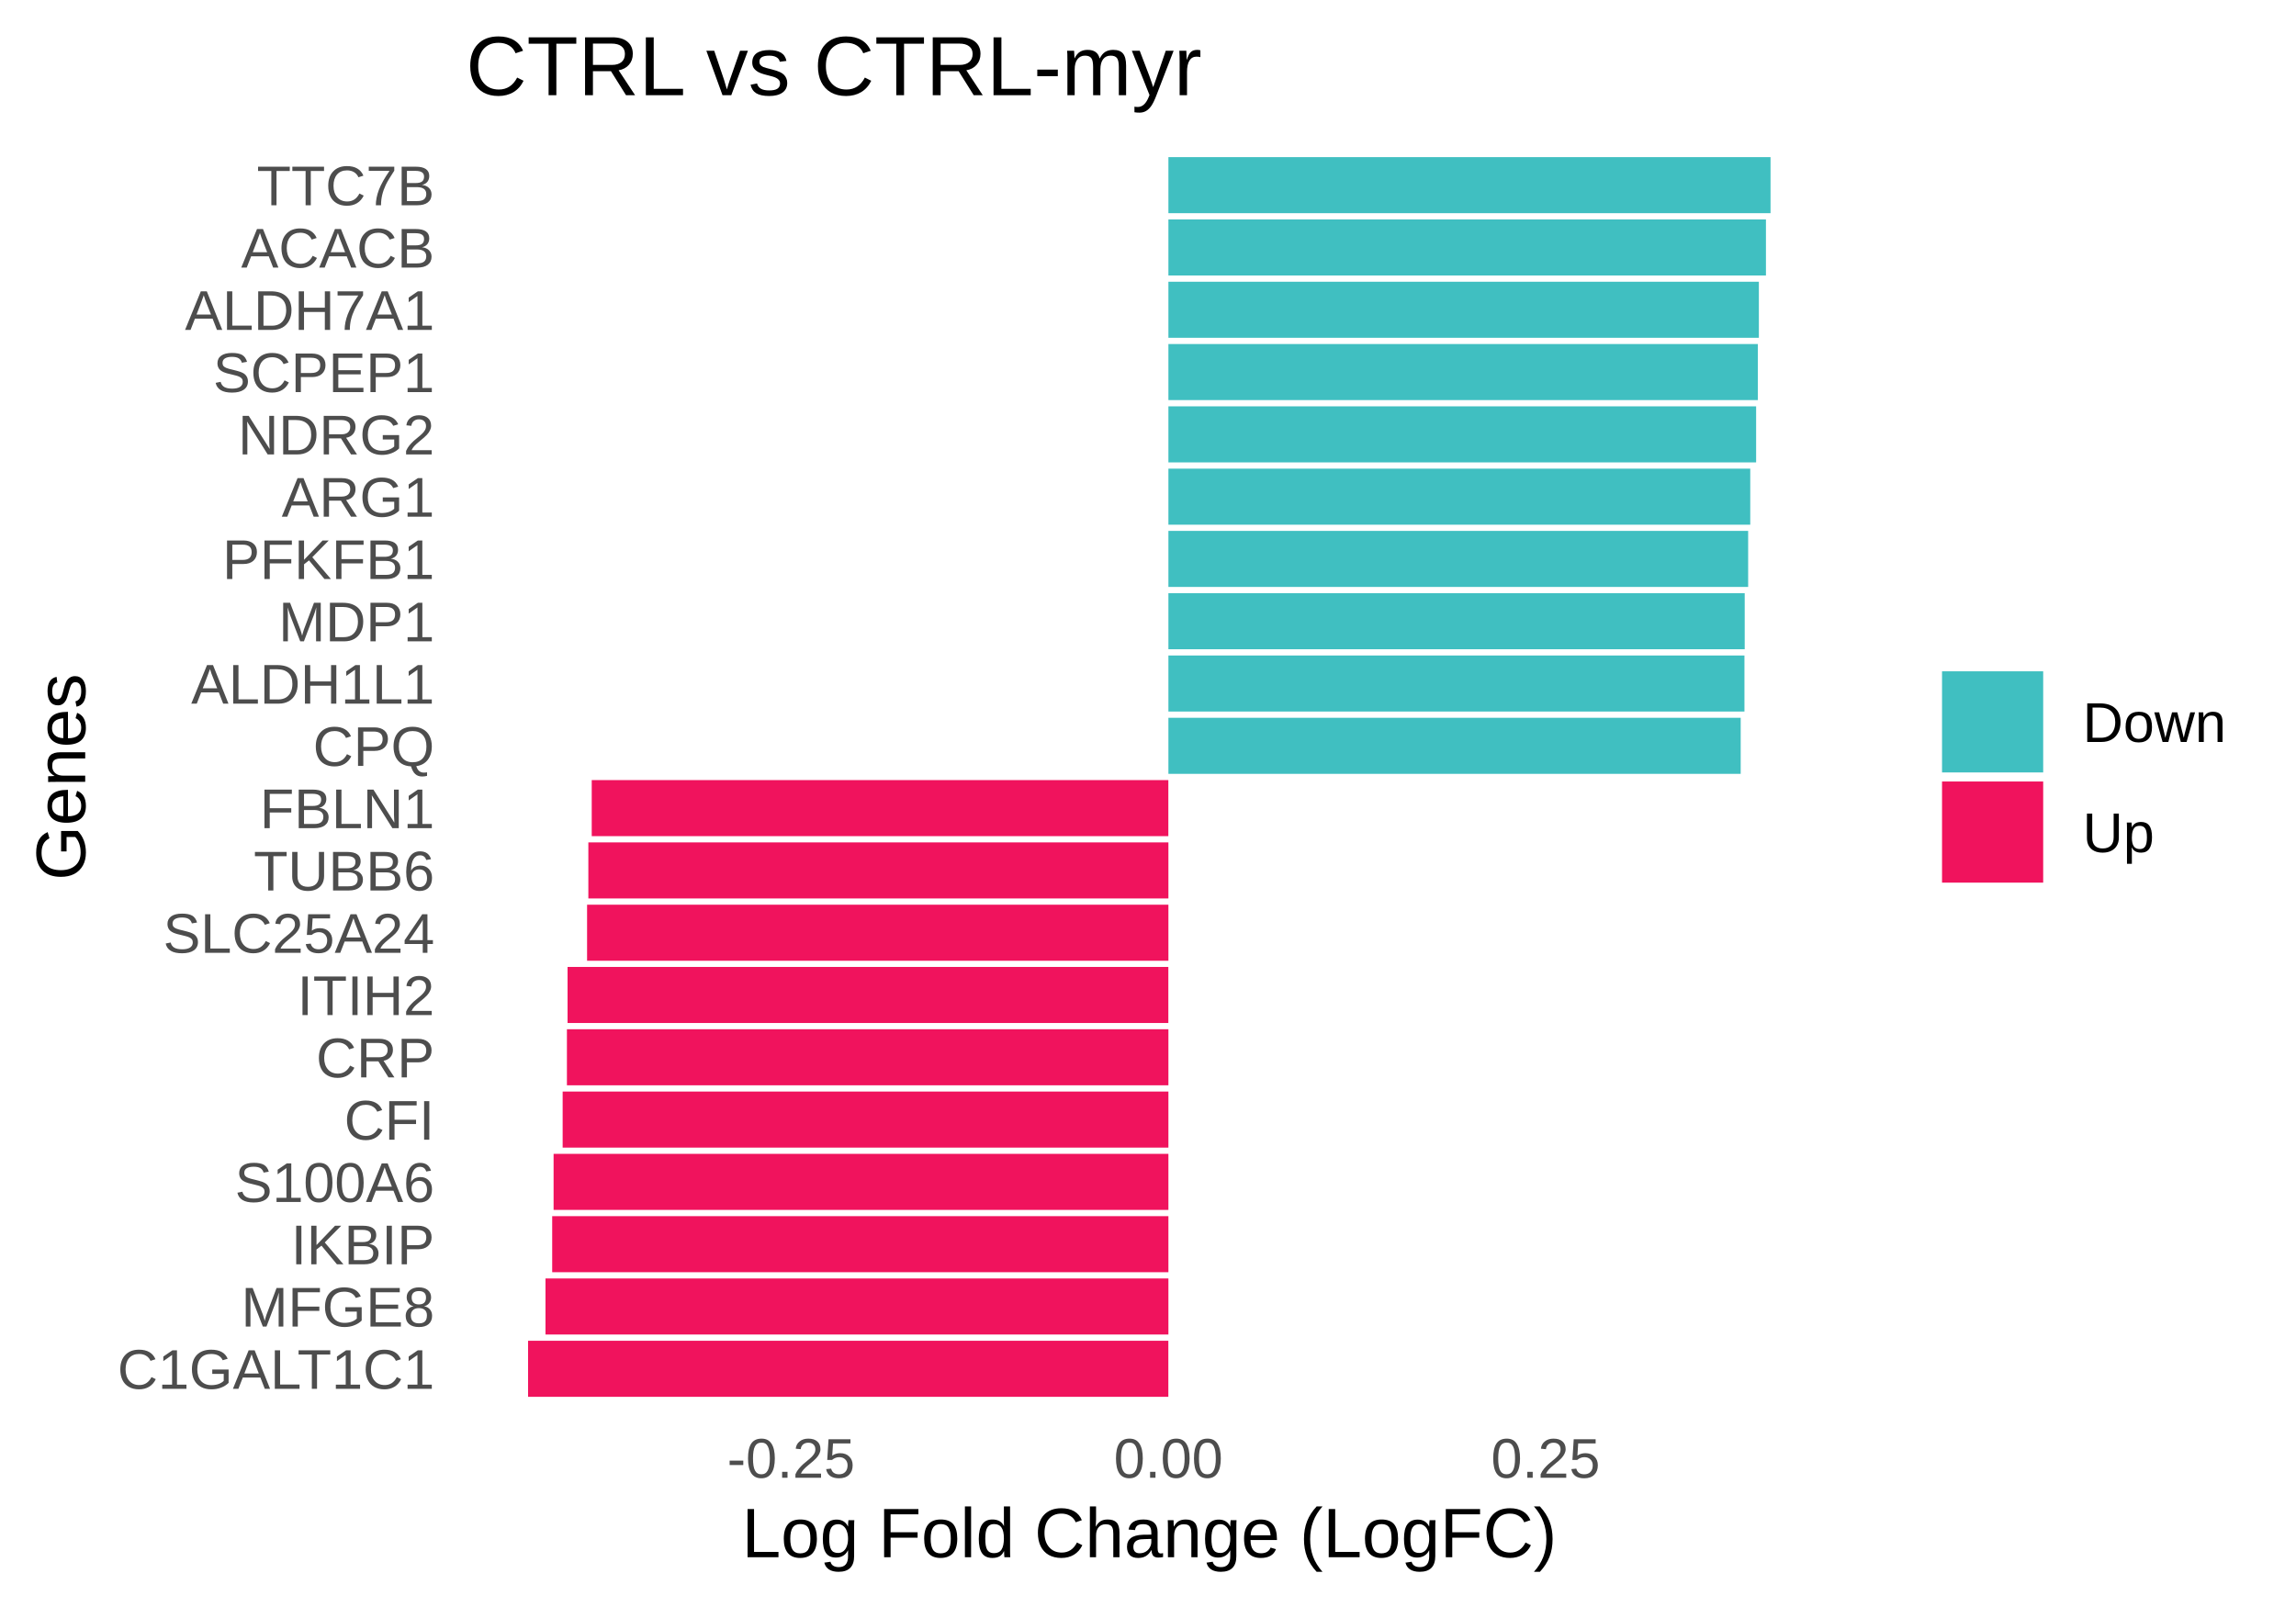
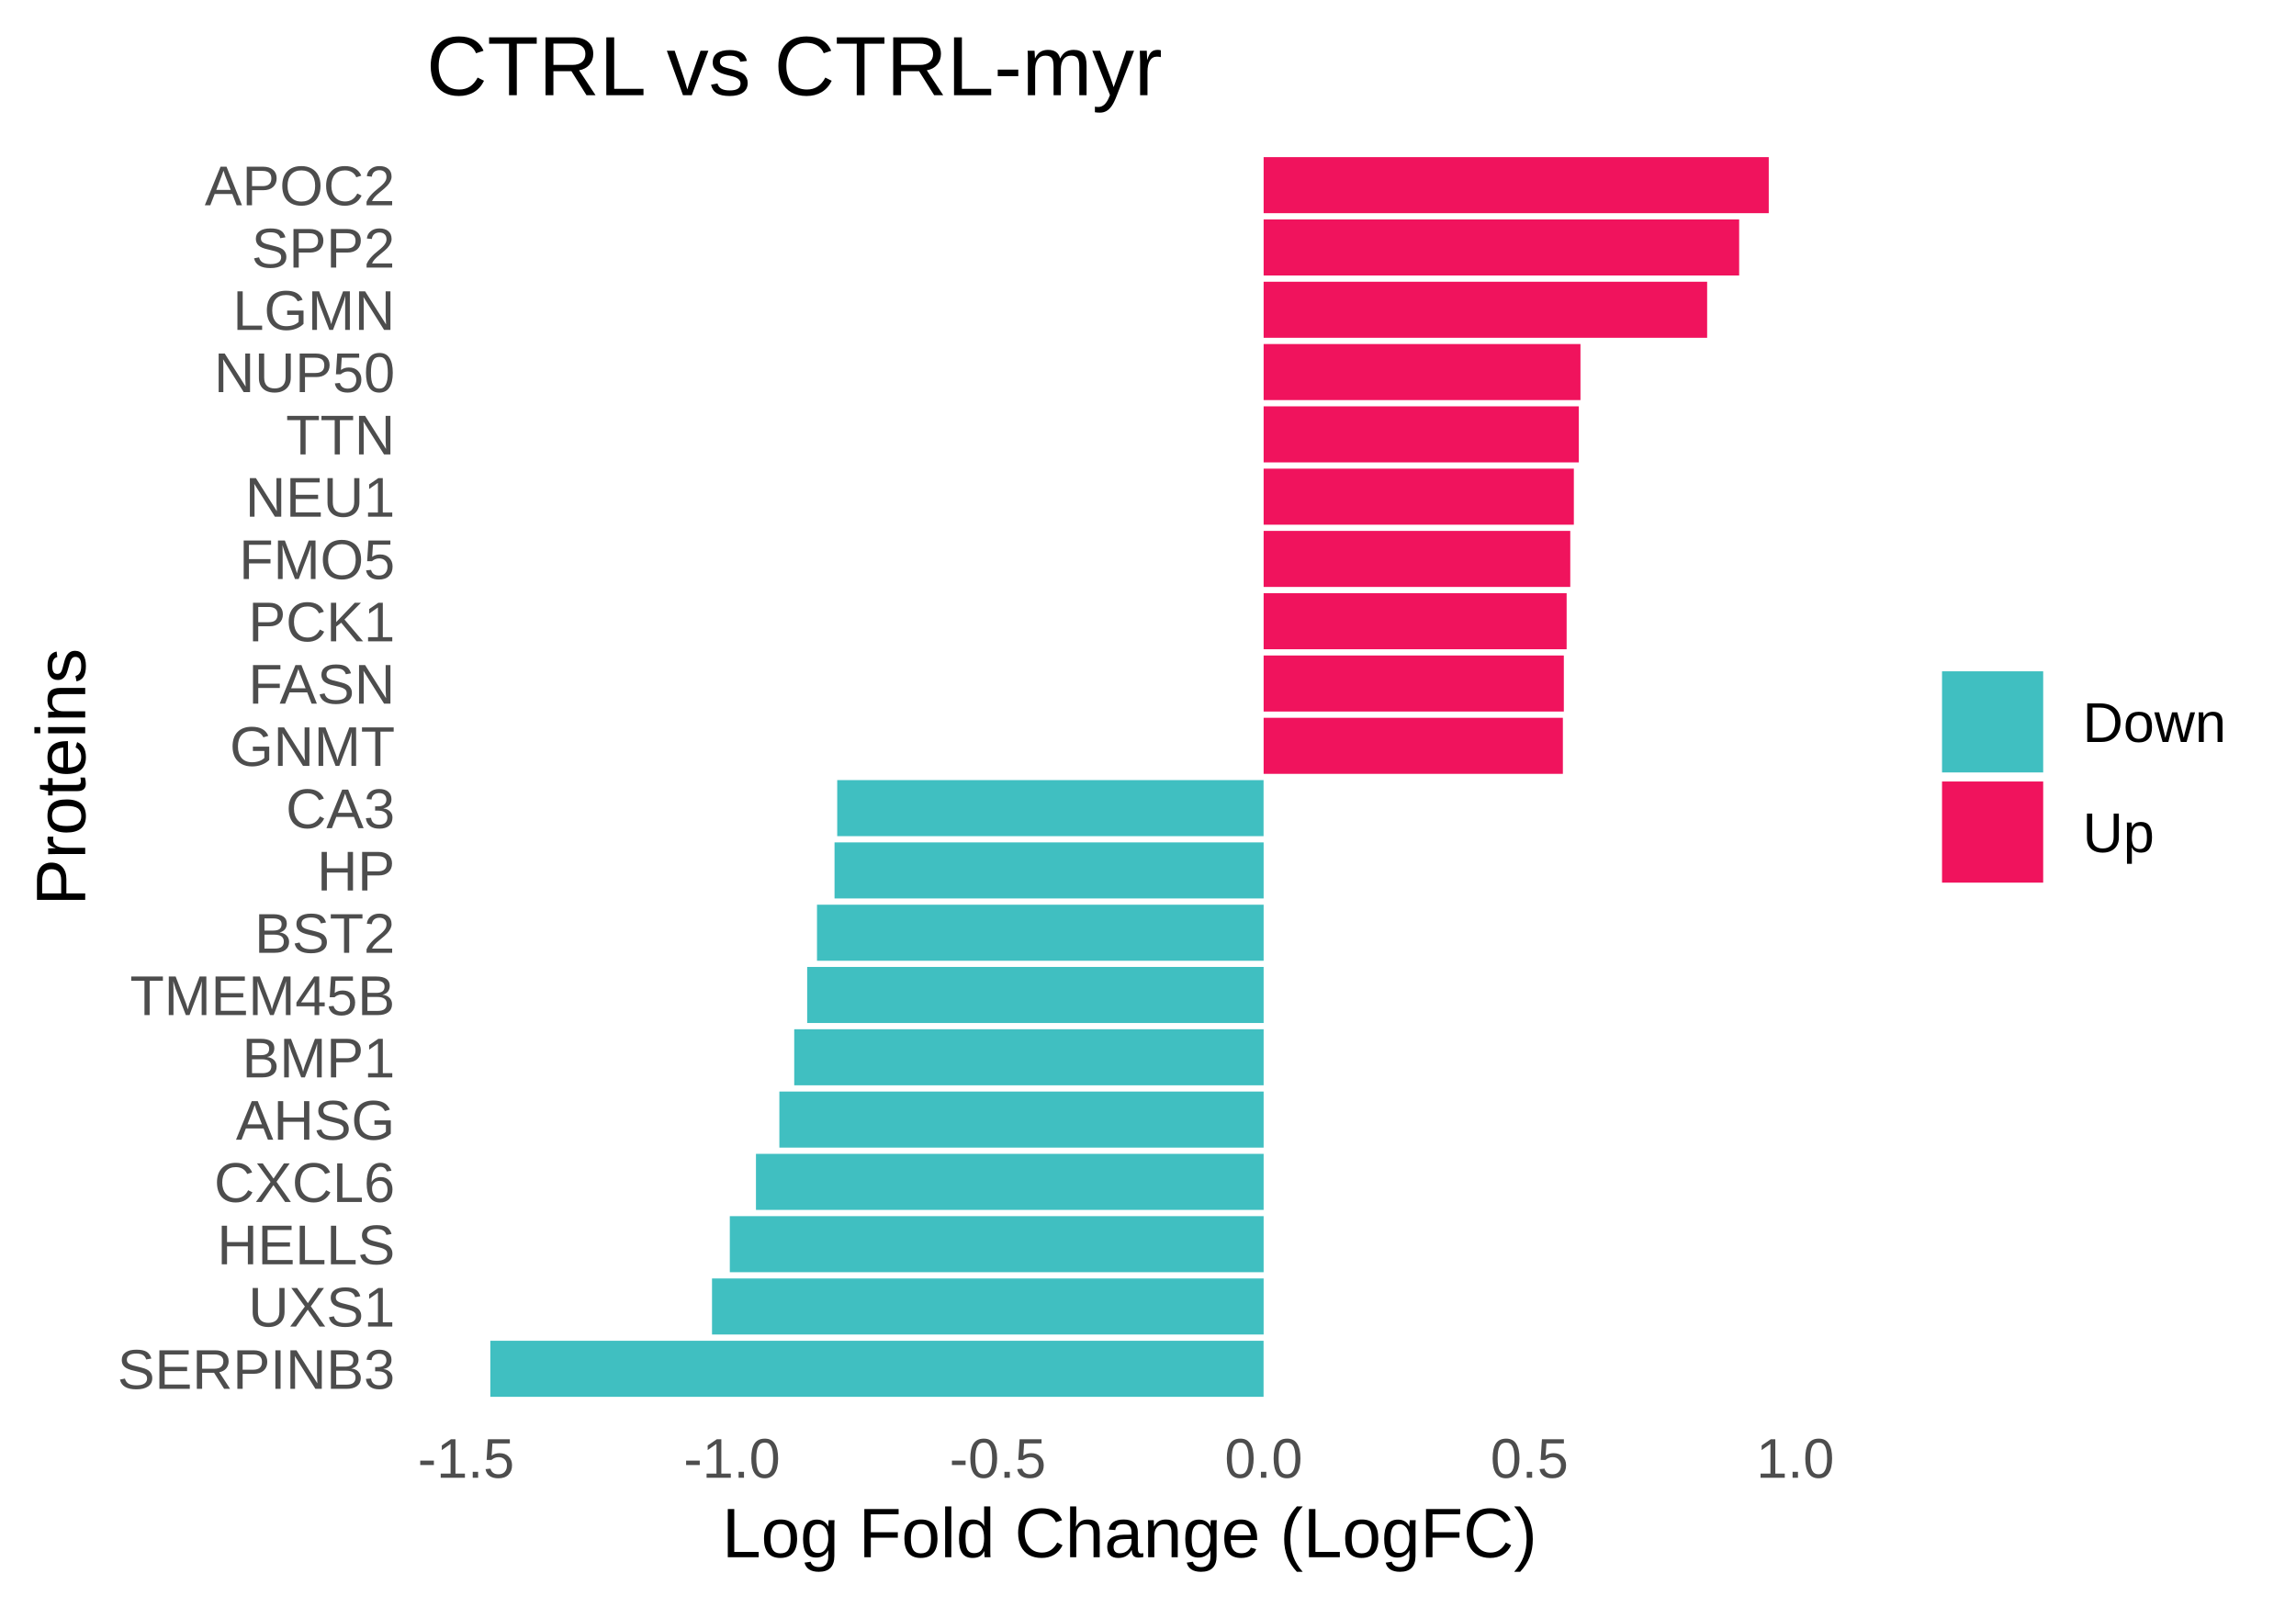
<svg xmlns="http://www.w3.org/2000/svg" class="svglite" width="360.00pt" height="252.00pt" viewBox="0 0 360.00 252.00">
  <defs>
    <style type="text/css">
    .svglite line, .svglite polyline, .svglite polygon, .svglite path, .svglite rect, .svglite circle {
      fill: none;
      stroke: #000000;
      stroke-linecap: round;
      stroke-linejoin: round;
      stroke-miterlimit: 10.00;
    }
    .svglite text {
      white-space: pre;
    }
  </style>
  </defs>
  <rect width="100%" height="100%" style="stroke: none; fill: none;" />
  <defs>
    <clipPath id="cpMC4wMHwzNjAuMDB8MC4wMHwyNTIuMDA=">
      <rect x="0.00" y="0.00" width="360.00" height="252.00" />
    </clipPath>
  </defs>
  <g clip-path="url(#cpMC4wMHwzNjAuMDB8MC4wMHwyNTIuMDA=)">
</g>
  <defs>
-     <clipPath id="cpNzMuMDZ8Mjg3LjM1fDIzLjE4fDIyMC41MA==">
-       <rect x="73.06" y="23.18" width="214.29" height="197.33" />
+     <clipPath id="cpNjYuODZ8Mjg3LjM1fDIzLjE4fDIyMC41MA==">
+       <rect x="66.86" y="23.18" width="220.49" height="197.33" />
    </clipPath>
  </defs>
-   <g clip-path="url(#cpNzMuMDZ8Mjg3LjM1fDIzLjE4fDIyMC41MA==)">
-     <rect x="92.78" y="122.33" width="90.41" height="8.79" style="stroke-width: 1.07; stroke: none; stroke-linecap: butt; stroke-linejoin: miter; fill: #F0135D;" />
-     <rect x="92.25" y="132.10" width="90.95" height="8.79" style="stroke-width: 1.07; stroke: none; stroke-linecap: butt; stroke-linejoin: miter; fill: #F0135D;" />
-     <rect x="92.05" y="141.87" width="91.15" height="8.79" style="stroke-width: 1.07; stroke: none; stroke-linecap: butt; stroke-linejoin: miter; fill: #F0135D;" />
-     <rect x="88.99" y="151.63" width="94.20" height="8.79" style="stroke-width: 1.07; stroke: none; stroke-linecap: butt; stroke-linejoin: miter; fill: #F0135D;" />
-     <rect x="88.89" y="161.40" width="94.31" height="8.79" style="stroke-width: 1.07; stroke: none; stroke-linecap: butt; stroke-linejoin: miter; fill: #F0135D;" />
-     <rect x="88.22" y="171.17" width="94.98" height="8.79" style="stroke-width: 1.07; stroke: none; stroke-linecap: butt; stroke-linejoin: miter; fill: #F0135D;" />
-     <rect x="86.80" y="180.94" width="96.40" height="8.79" style="stroke-width: 1.07; stroke: none; stroke-linecap: butt; stroke-linejoin: miter; fill: #F0135D;" />
-     <rect x="86.58" y="190.71" width="96.62" height="8.79" style="stroke-width: 1.07; stroke: none; stroke-linecap: butt; stroke-linejoin: miter; fill: #F0135D;" />
-     <rect x="85.53" y="200.48" width="97.67" height="8.79" style="stroke-width: 1.07; stroke: none; stroke-linecap: butt; stroke-linejoin: miter; fill: #F0135D;" />
-     <rect x="82.80" y="210.25" width="100.39" height="8.79" style="stroke-width: 1.07; stroke: none; stroke-linecap: butt; stroke-linejoin: miter; fill: #F0135D;" />
-     <rect x="183.20" y="112.56" width="89.73" height="8.79" style="stroke-width: 1.07; stroke: none; stroke-linecap: butt; stroke-linejoin: miter; fill: #40BFC1;" />
-     <rect x="183.20" y="102.79" width="90.32" height="8.79" style="stroke-width: 1.07; stroke: none; stroke-linecap: butt; stroke-linejoin: miter; fill: #40BFC1;" />
-     <rect x="183.20" y="93.02" width="90.36" height="8.79" style="stroke-width: 1.07; stroke: none; stroke-linecap: butt; stroke-linejoin: miter; fill: #40BFC1;" />
-     <rect x="183.20" y="83.25" width="90.90" height="8.79" style="stroke-width: 1.07; stroke: none; stroke-linecap: butt; stroke-linejoin: miter; fill: #40BFC1;" />
-     <rect x="183.20" y="73.49" width="91.23" height="8.79" style="stroke-width: 1.07; stroke: none; stroke-linecap: butt; stroke-linejoin: miter; fill: #40BFC1;" />
-     <rect x="183.20" y="63.72" width="92.15" height="8.79" style="stroke-width: 1.07; stroke: none; stroke-linecap: butt; stroke-linejoin: miter; fill: #40BFC1;" />
-     <rect x="183.20" y="53.95" width="92.42" height="8.79" style="stroke-width: 1.07; stroke: none; stroke-linecap: butt; stroke-linejoin: miter; fill: #40BFC1;" />
-     <rect x="183.20" y="44.18" width="92.58" height="8.79" style="stroke-width: 1.07; stroke: none; stroke-linecap: butt; stroke-linejoin: miter; fill: #40BFC1;" />
-     <rect x="183.20" y="34.41" width="93.69" height="8.79" style="stroke-width: 1.07; stroke: none; stroke-linecap: butt; stroke-linejoin: miter; fill: #40BFC1;" />
-     <rect x="183.20" y="24.64" width="94.41" height="8.79" style="stroke-width: 1.07; stroke: none; stroke-linecap: butt; stroke-linejoin: miter; fill: #40BFC1;" />
+   <g clip-path="url(#cpNjYuODZ8Mjg3LjM1fDIzLjE4fDIyMC41MA==)">
+     <rect x="198.13" y="24.64" width="79.20" height="8.79" style="stroke-width: 1.07; stroke: none; stroke-linecap: butt; stroke-linejoin: miter; fill: #F0135D;" />
+     <rect x="198.13" y="34.41" width="74.56" height="8.79" style="stroke-width: 1.07; stroke: none; stroke-linecap: butt; stroke-linejoin: miter; fill: #F0135D;" />
+     <rect x="198.13" y="44.18" width="69.54" height="8.79" style="stroke-width: 1.07; stroke: none; stroke-linecap: butt; stroke-linejoin: miter; fill: #F0135D;" />
+     <rect x="198.13" y="53.95" width="49.68" height="8.79" style="stroke-width: 1.07; stroke: none; stroke-linecap: butt; stroke-linejoin: miter; fill: #F0135D;" />
+     <rect x="198.13" y="63.72" width="49.42" height="8.79" style="stroke-width: 1.07; stroke: none; stroke-linecap: butt; stroke-linejoin: miter; fill: #F0135D;" />
+     <rect x="198.13" y="73.49" width="48.64" height="8.79" style="stroke-width: 1.07; stroke: none; stroke-linecap: butt; stroke-linejoin: miter; fill: #F0135D;" />
+     <rect x="198.13" y="83.25" width="48.08" height="8.79" style="stroke-width: 1.07; stroke: none; stroke-linecap: butt; stroke-linejoin: miter; fill: #F0135D;" />
+     <rect x="198.13" y="93.02" width="47.51" height="8.79" style="stroke-width: 1.07; stroke: none; stroke-linecap: butt; stroke-linejoin: miter; fill: #F0135D;" />
+     <rect x="198.13" y="102.79" width="47.07" height="8.79" style="stroke-width: 1.07; stroke: none; stroke-linecap: butt; stroke-linejoin: miter; fill: #F0135D;" />
+     <rect x="198.13" y="112.56" width="46.92" height="8.79" style="stroke-width: 1.07; stroke: none; stroke-linecap: butt; stroke-linejoin: miter; fill: #F0135D;" />
+     <rect x="76.88" y="210.25" width="121.24" height="8.79" style="stroke-width: 1.07; stroke: none; stroke-linecap: butt; stroke-linejoin: miter; fill: #40BFC1;" />
+     <rect x="111.64" y="200.48" width="86.49" height="8.79" style="stroke-width: 1.07; stroke: none; stroke-linecap: butt; stroke-linejoin: miter; fill: #40BFC1;" />
+     <rect x="114.43" y="190.71" width="83.70" height="8.79" style="stroke-width: 1.07; stroke: none; stroke-linecap: butt; stroke-linejoin: miter; fill: #40BFC1;" />
+     <rect x="118.53" y="180.94" width="79.60" height="8.79" style="stroke-width: 1.07; stroke: none; stroke-linecap: butt; stroke-linejoin: miter; fill: #40BFC1;" />
+     <rect x="122.20" y="171.17" width="75.93" height="8.79" style="stroke-width: 1.07; stroke: none; stroke-linecap: butt; stroke-linejoin: miter; fill: #40BFC1;" />
+     <rect x="124.53" y="161.40" width="73.60" height="8.79" style="stroke-width: 1.07; stroke: none; stroke-linecap: butt; stroke-linejoin: miter; fill: #40BFC1;" />
+     <rect x="126.56" y="151.63" width="71.57" height="8.79" style="stroke-width: 1.07; stroke: none; stroke-linecap: butt; stroke-linejoin: miter; fill: #40BFC1;" />
+     <rect x="128.10" y="141.87" width="70.03" height="8.79" style="stroke-width: 1.07; stroke: none; stroke-linecap: butt; stroke-linejoin: miter; fill: #40BFC1;" />
+     <rect x="130.85" y="132.10" width="67.28" height="8.79" style="stroke-width: 1.07; stroke: none; stroke-linecap: butt; stroke-linejoin: miter; fill: #40BFC1;" />
+     <rect x="131.27" y="122.33" width="66.85" height="8.79" style="stroke-width: 1.07; stroke: none; stroke-linecap: butt; stroke-linejoin: miter; fill: #40BFC1;" />
  </g>
  <g clip-path="url(#cpMC4wMHwzNjAuMDB8MC4wMHwyNTIuMDA=)">
-     <text x="68.13" y="217.79" text-anchor="end" style="font-size: 8.80px;fill: #4D4D4D; font-family: &quot;Arial&quot;;" textLength="49.72px" lengthAdjust="spacingAndGlyphs">C1GALT1C1</text>
-     <text x="68.13" y="208.02" text-anchor="end" style="font-size: 8.80px;fill: #4D4D4D; font-family: &quot;Arial&quot;;" textLength="30.31px" lengthAdjust="spacingAndGlyphs">MFGE8</text>
-     <text x="68.13" y="198.26" text-anchor="end" style="font-size: 8.80px;fill: #4D4D4D; font-family: &quot;Arial&quot;;" textLength="22.50px" lengthAdjust="spacingAndGlyphs">IKBIP</text>
-     <text x="68.13" y="188.49" text-anchor="end" style="font-size: 8.80px;fill: #4D4D4D; font-family: &quot;Arial&quot;;" textLength="31.32px" lengthAdjust="spacingAndGlyphs">S100A6</text>
-     <text x="68.13" y="178.72" text-anchor="end" style="font-size: 8.80px;fill: #4D4D4D; font-family: &quot;Arial&quot;;" textLength="14.17px" lengthAdjust="spacingAndGlyphs">CFI</text>
-     <text x="68.13" y="168.95" text-anchor="end" style="font-size: 8.80px;fill: #4D4D4D; font-family: &quot;Arial&quot;;" textLength="18.57px" lengthAdjust="spacingAndGlyphs">CRP</text>
-     <text x="68.13" y="159.18" text-anchor="end" style="font-size: 8.80px;fill: #4D4D4D; font-family: &quot;Arial&quot;;" textLength="21.51px" lengthAdjust="spacingAndGlyphs">ITIH2</text>
-     <text x="68.13" y="149.41" text-anchor="end" style="font-size: 8.80px;fill: #4D4D4D; font-family: &quot;Arial&quot;;" textLength="42.57px" lengthAdjust="spacingAndGlyphs">SLC25A24</text>
-     <text x="68.13" y="139.64" text-anchor="end" style="font-size: 8.80px;fill: #4D4D4D; font-family: &quot;Arial&quot;;" textLength="28.35px" lengthAdjust="spacingAndGlyphs">TUBB6</text>
-     <text x="68.13" y="129.87" text-anchor="end" style="font-size: 8.80px;fill: #4D4D4D; font-family: &quot;Arial&quot;;" textLength="27.38px" lengthAdjust="spacingAndGlyphs">FBLN1</text>
-     <text x="68.13" y="120.11" text-anchor="end" style="font-size: 8.80px;fill: #4D4D4D; font-family: &quot;Arial&quot;;" textLength="19.07px" lengthAdjust="spacingAndGlyphs">CPQ</text>
-     <text x="68.13" y="110.34" text-anchor="end" style="font-size: 8.80px;fill: #4D4D4D; font-family: &quot;Arial&quot;;" textLength="38.15px" lengthAdjust="spacingAndGlyphs">ALDH1L1</text>
-     <text x="68.13" y="100.57" text-anchor="end" style="font-size: 8.80px;fill: #4D4D4D; font-family: &quot;Arial&quot;;" textLength="24.44px" lengthAdjust="spacingAndGlyphs">MDP1</text>
-     <text x="68.13" y="90.80" text-anchor="end" style="font-size: 8.80px;fill: #4D4D4D; font-family: &quot;Arial&quot;;" textLength="33.24px" lengthAdjust="spacingAndGlyphs">PFKFB1</text>
-     <text x="68.13" y="81.03" text-anchor="end" style="font-size: 8.80px;fill: #4D4D4D; font-family: &quot;Arial&quot;;" textLength="23.96px" lengthAdjust="spacingAndGlyphs">ARG1</text>
-     <text x="68.13" y="71.26" text-anchor="end" style="font-size: 8.80px;fill: #4D4D4D; font-family: &quot;Arial&quot;;" textLength="30.79px" lengthAdjust="spacingAndGlyphs">NDRG2</text>
-     <text x="68.13" y="61.49" text-anchor="end" style="font-size: 8.80px;fill: #4D4D4D; font-family: &quot;Arial&quot;;" textLength="34.72px" lengthAdjust="spacingAndGlyphs">SCPEP1</text>
-     <text x="68.13" y="51.73" text-anchor="end" style="font-size: 8.80px;fill: #4D4D4D; font-family: &quot;Arial&quot;;" textLength="39.12px" lengthAdjust="spacingAndGlyphs">ALDH7A1</text>
-     <text x="68.13" y="41.96" text-anchor="end" style="font-size: 8.80px;fill: #4D4D4D; font-family: &quot;Arial&quot;;" textLength="30.30px" lengthAdjust="spacingAndGlyphs">ACACB</text>
-     <text x="68.13" y="32.19" text-anchor="end" style="font-size: 8.80px;fill: #4D4D4D; font-family: &quot;Arial&quot;;" textLength="27.86px" lengthAdjust="spacingAndGlyphs">TTC7B</text>
-     <text x="124.04" y="231.74" text-anchor="middle" style="font-size: 8.80px;fill: #4D4D4D; font-family: &quot;Arial&quot;;" textLength="20.07px" lengthAdjust="spacingAndGlyphs">-0.25</text>
-     <text x="183.20" y="231.74" text-anchor="middle" style="font-size: 8.80px;fill: #4D4D4D; font-family: &quot;Arial&quot;;" textLength="17.14px" lengthAdjust="spacingAndGlyphs">0.00</text>
-     <text x="242.35" y="231.74" text-anchor="middle" style="font-size: 8.80px;fill: #4D4D4D; font-family: &quot;Arial&quot;;" textLength="17.14px" lengthAdjust="spacingAndGlyphs">0.25</text>
-     <text x="180.21" y="244.20" text-anchor="middle" style="font-size: 11.00px; font-family: &quot;Arial&quot;;" textLength="127.83px" lengthAdjust="spacingAndGlyphs">Log Fold Change (LogFC)</text>
-     <text transform="translate(13.36,121.84) rotate(-90)" text-anchor="middle" style="font-size: 11.00px; font-family: &quot;Arial&quot;;" textLength="32.42px" lengthAdjust="spacingAndGlyphs">Genes</text>
+     <text x="61.93" y="217.79" text-anchor="end" style="font-size: 8.80px;fill: #4D4D4D; font-family: &quot;Arial&quot;;" textLength="43.52px" lengthAdjust="spacingAndGlyphs">SERPINB3</text>
+     <text x="61.93" y="208.02" text-anchor="end" style="font-size: 8.80px;fill: #4D4D4D; font-family: &quot;Arial&quot;;" textLength="22.98px" lengthAdjust="spacingAndGlyphs">UXS1</text>
+     <text x="61.93" y="198.26" text-anchor="end" style="font-size: 8.80px;fill: #4D4D4D; font-family: &quot;Arial&quot;;" textLength="27.88px" lengthAdjust="spacingAndGlyphs">HELLS</text>
+     <text x="61.93" y="188.49" text-anchor="end" style="font-size: 8.80px;fill: #4D4D4D; font-family: &quot;Arial&quot;;" textLength="28.36px" lengthAdjust="spacingAndGlyphs">CXCL6</text>
+     <text x="61.93" y="178.72" text-anchor="end" style="font-size: 8.80px;fill: #4D4D4D; font-family: &quot;Arial&quot;;" textLength="24.93px" lengthAdjust="spacingAndGlyphs">AHSG</text>
+     <text x="61.93" y="168.95" text-anchor="end" style="font-size: 8.80px;fill: #4D4D4D; font-family: &quot;Arial&quot;;" textLength="23.96px" lengthAdjust="spacingAndGlyphs">BMP1</text>
+     <text x="61.93" y="159.18" text-anchor="end" style="font-size: 8.80px;fill: #4D4D4D; font-family: &quot;Arial&quot;;" textLength="41.56px" lengthAdjust="spacingAndGlyphs">TMEM45B</text>
+     <text x="61.93" y="149.41" text-anchor="end" style="font-size: 8.80px;fill: #4D4D4D; font-family: &quot;Arial&quot;;" textLength="22.00px" lengthAdjust="spacingAndGlyphs">BST2</text>
+     <text x="61.93" y="139.64" text-anchor="end" style="font-size: 8.80px;fill: #4D4D4D; font-family: &quot;Arial&quot;;" textLength="12.22px" lengthAdjust="spacingAndGlyphs">HP</text>
+     <text x="61.93" y="129.87" text-anchor="end" style="font-size: 8.80px;fill: #4D4D4D; font-family: &quot;Arial&quot;;" textLength="17.11px" lengthAdjust="spacingAndGlyphs">CA3</text>
+     <text x="61.93" y="120.11" text-anchor="end" style="font-size: 8.80px;fill: #4D4D4D; font-family: &quot;Arial&quot;;" textLength="25.90px" lengthAdjust="spacingAndGlyphs">GNMT</text>
+     <text x="61.93" y="110.34" text-anchor="end" style="font-size: 8.80px;fill: #4D4D4D; font-family: &quot;Arial&quot;;" textLength="22.98px" lengthAdjust="spacingAndGlyphs">FASN</text>
+     <text x="61.93" y="100.57" text-anchor="end" style="font-size: 8.80px;fill: #4D4D4D; font-family: &quot;Arial&quot;;" textLength="22.98px" lengthAdjust="spacingAndGlyphs">PCK1</text>
+     <text x="61.93" y="90.80" text-anchor="end" style="font-size: 8.80px;fill: #4D4D4D; font-family: &quot;Arial&quot;;" textLength="24.44px" lengthAdjust="spacingAndGlyphs">FMO5</text>
+     <text x="61.93" y="81.03" text-anchor="end" style="font-size: 8.80px;fill: #4D4D4D; font-family: &quot;Arial&quot;;" textLength="23.46px" lengthAdjust="spacingAndGlyphs">NEU1</text>
+     <text x="61.93" y="71.26" text-anchor="end" style="font-size: 8.80px;fill: #4D4D4D; font-family: &quot;Arial&quot;;" textLength="17.09px" lengthAdjust="spacingAndGlyphs">TTN</text>
+     <text x="61.93" y="61.49" text-anchor="end" style="font-size: 8.80px;fill: #4D4D4D; font-family: &quot;Arial&quot;;" textLength="28.36px" lengthAdjust="spacingAndGlyphs">NUP50</text>
+     <text x="61.93" y="51.73" text-anchor="end" style="font-size: 8.80px;fill: #4D4D4D; font-family: &quot;Arial&quot;;" textLength="25.42px" lengthAdjust="spacingAndGlyphs">LGMN</text>
+     <text x="61.93" y="41.96" text-anchor="end" style="font-size: 8.80px;fill: #4D4D4D; font-family: &quot;Arial&quot;;" textLength="22.50px" lengthAdjust="spacingAndGlyphs">SPP2</text>
+     <text x="61.93" y="32.19" text-anchor="end" style="font-size: 8.80px;fill: #4D4D4D; font-family: &quot;Arial&quot;;" textLength="29.83px" lengthAdjust="spacingAndGlyphs">APOC2</text>
+     <text x="73.08" y="231.74" text-anchor="middle" style="font-size: 8.80px;fill: #4D4D4D; font-family: &quot;Arial&quot;;" textLength="15.17px" lengthAdjust="spacingAndGlyphs">-1.5</text>
+     <text x="114.77" y="231.74" text-anchor="middle" style="font-size: 8.80px;fill: #4D4D4D; font-family: &quot;Arial&quot;;" textLength="15.17px" lengthAdjust="spacingAndGlyphs">-1.0</text>
+     <text x="156.45" y="231.74" text-anchor="middle" style="font-size: 8.80px;fill: #4D4D4D; font-family: &quot;Arial&quot;;" textLength="15.17px" lengthAdjust="spacingAndGlyphs">-0.5</text>
+     <text x="198.13" y="231.74" text-anchor="middle" style="font-size: 8.80px;fill: #4D4D4D; font-family: &quot;Arial&quot;;" textLength="12.24px" lengthAdjust="spacingAndGlyphs">0.0</text>
+     <text x="239.81" y="231.74" text-anchor="middle" style="font-size: 8.80px;fill: #4D4D4D; font-family: &quot;Arial&quot;;" textLength="12.24px" lengthAdjust="spacingAndGlyphs">0.5</text>
+     <text x="281.49" y="231.74" text-anchor="middle" style="font-size: 8.80px;fill: #4D4D4D; font-family: &quot;Arial&quot;;" textLength="12.24px" lengthAdjust="spacingAndGlyphs">1.0</text>
+     <text x="177.11" y="244.20" text-anchor="middle" style="font-size: 11.00px; font-family: &quot;Arial&quot;;" textLength="127.83px" lengthAdjust="spacingAndGlyphs">Log Fold Change (LogFC)</text>
+     <text transform="translate(13.36,121.84) rotate(-90)" text-anchor="middle" style="font-size: 11.00px; font-family: &quot;Arial&quot;;" textLength="40.36px" lengthAdjust="spacingAndGlyphs">Proteins</text>
    <rect x="304.50" y="105.27" width="15.86" height="15.86" style="stroke-width: 1.07; stroke: none; stroke-linecap: butt; stroke-linejoin: miter; fill: #40BFC1;" />
    <rect x="304.50" y="122.55" width="15.86" height="15.86" style="stroke-width: 1.07; stroke: none; stroke-linecap: butt; stroke-linejoin: miter; fill: #F0135D;" />
    <text x="326.55" y="116.35" style="font-size: 8.80px; font-family: &quot;Arial&quot;;" textLength="22.49px" lengthAdjust="spacingAndGlyphs">Down</text>
    <text x="326.55" y="133.63" style="font-size: 8.80px; font-family: &quot;Arial&quot;;" textLength="11.25px" lengthAdjust="spacingAndGlyphs">Up</text>
-     <text x="73.06" y="14.93" style="font-size: 13.20px; font-family: &quot;Arial&quot;;" textLength="115.29px" lengthAdjust="spacingAndGlyphs">CTRL vs CTRL-myr</text>
+     <text x="66.86" y="14.93" style="font-size: 13.20px; font-family: &quot;Arial&quot;;" textLength="115.29px" lengthAdjust="spacingAndGlyphs">CTRL vs CTRL-myr</text>
  </g>
</svg>
